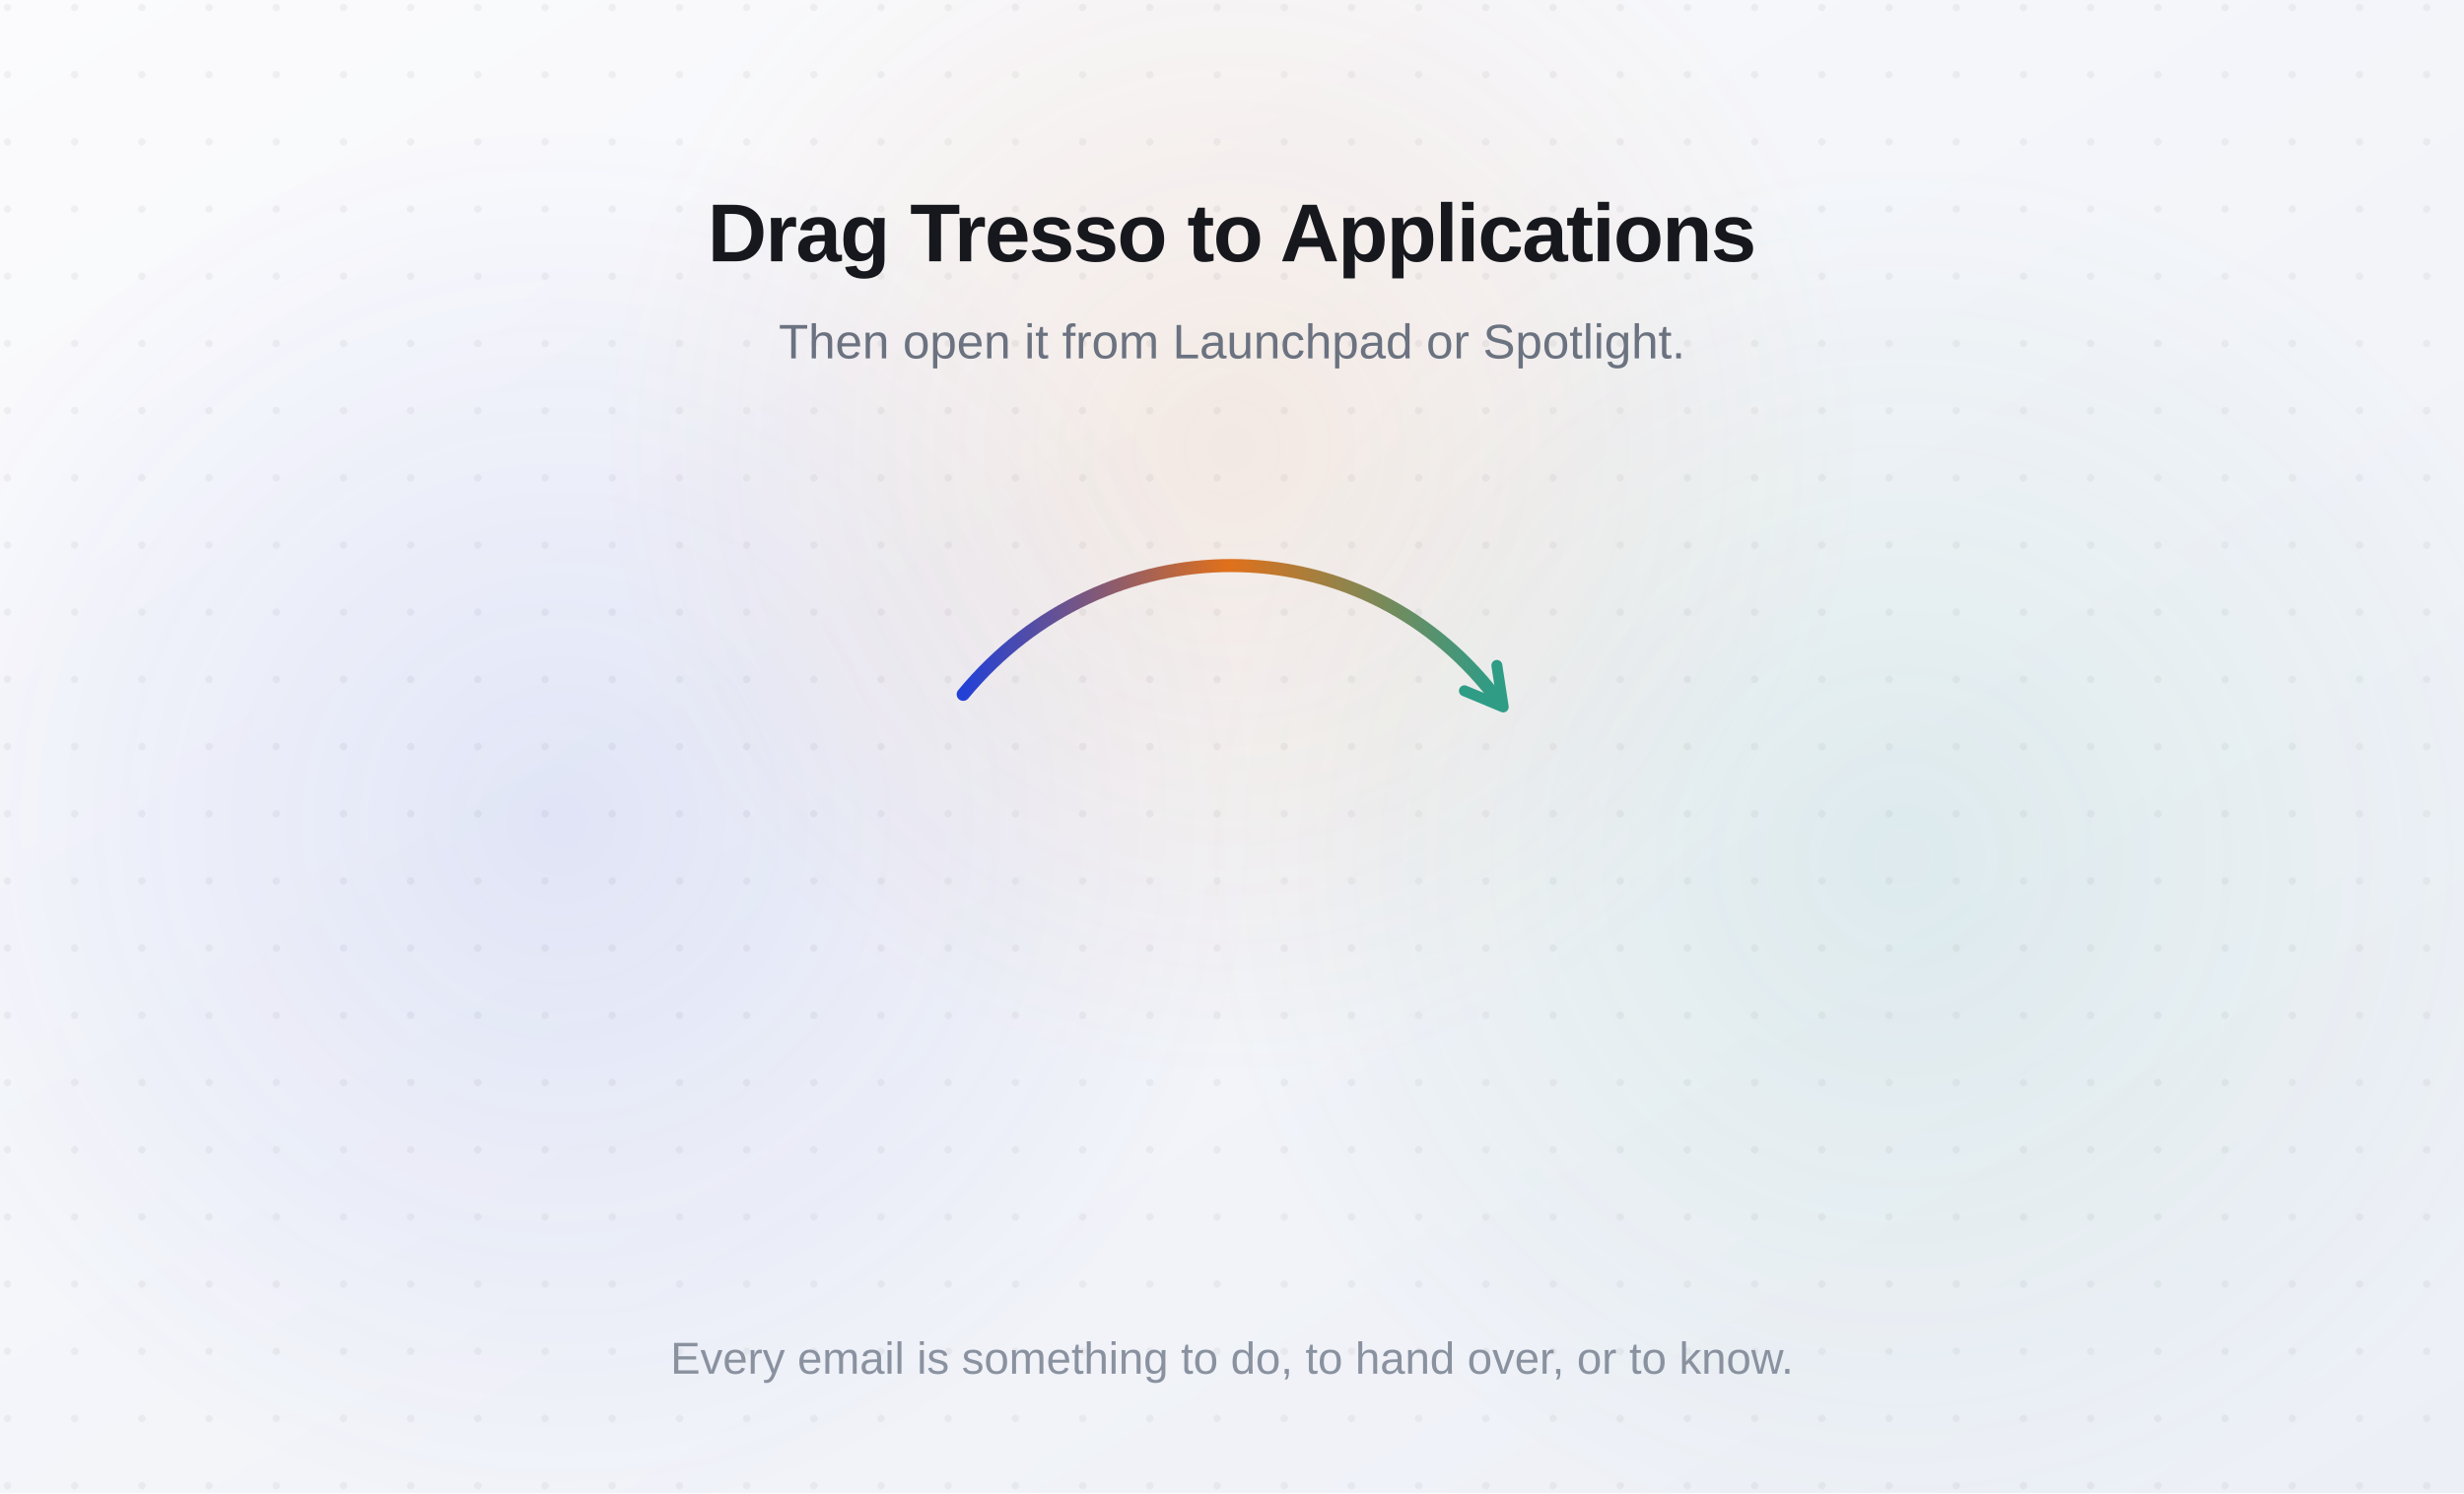
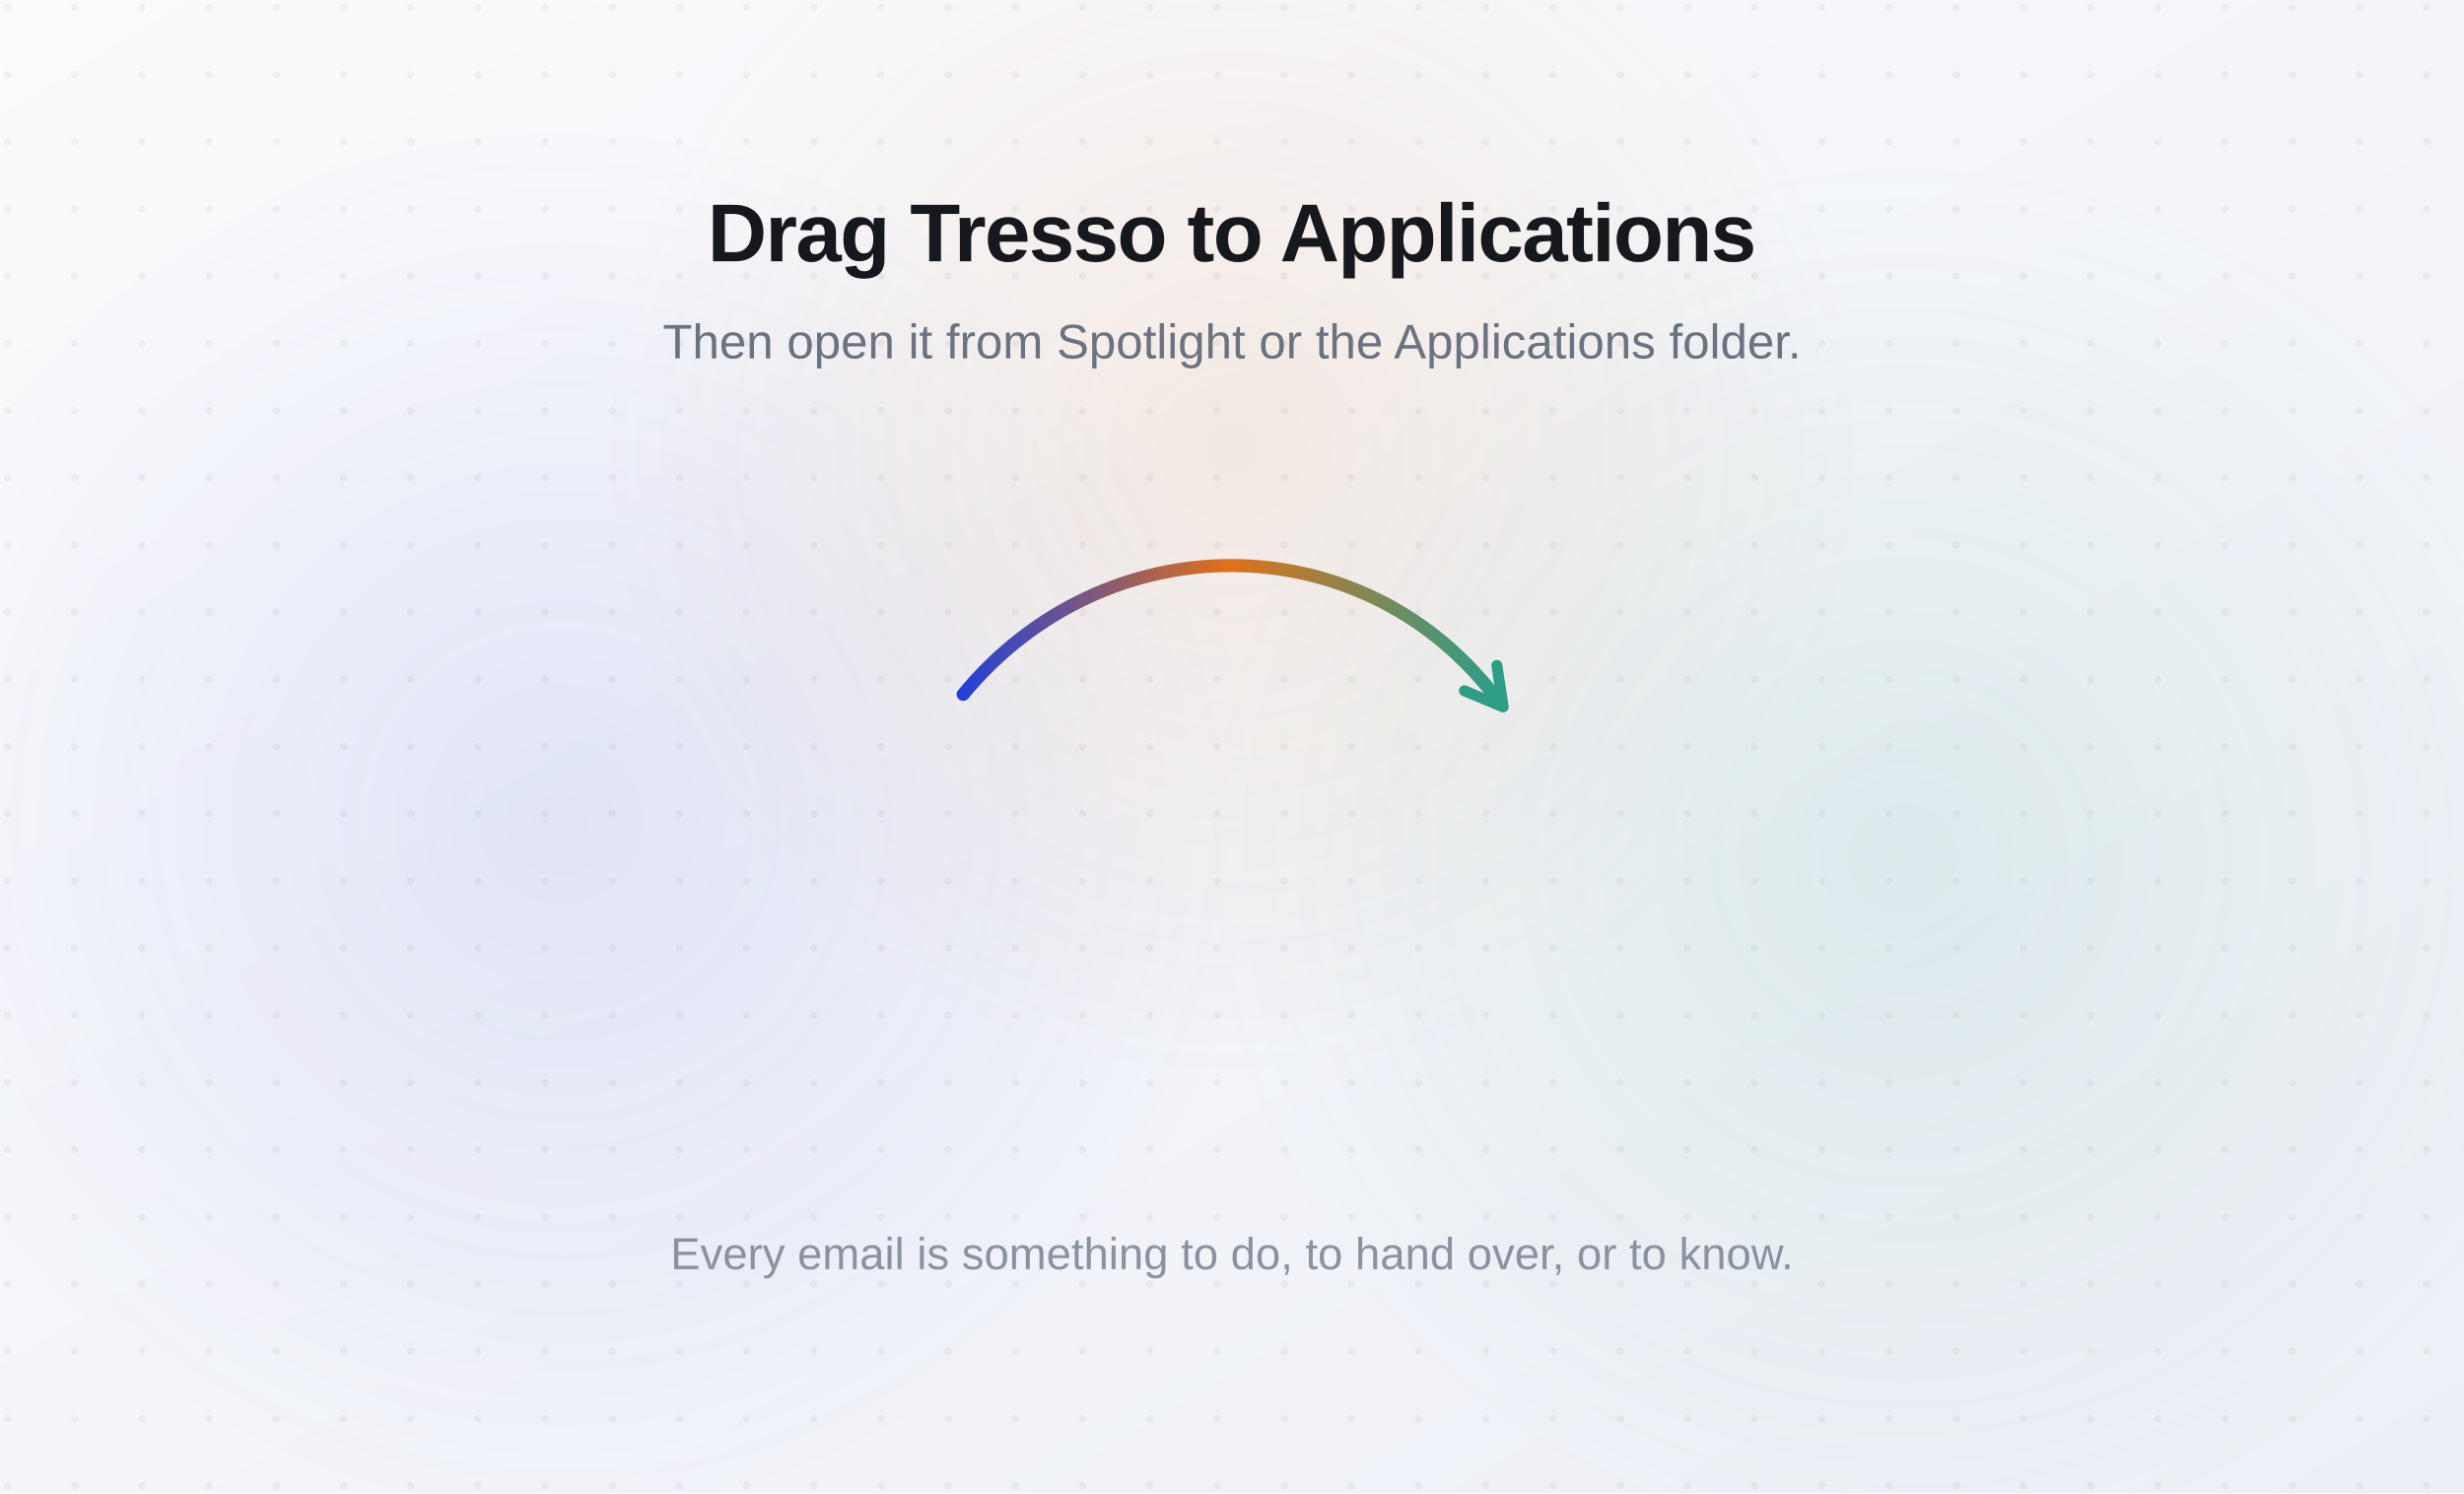
<svg xmlns="http://www.w3.org/2000/svg" width="660" height="400" viewBox="0 0 660 400">
  <defs>
    <linearGradient id="bg" x1="0" y1="0" x2="1" y2="1">
      <stop offset="0" stop-color="#FBFBFD" />
      <stop offset="1" stop-color="#ECEFF6" />
    </linearGradient>
    <radialGradient id="glowDo">
      <stop offset="0" stop-color="#2341D6" stop-opacity="0.10" />
      <stop offset="1" stop-color="#2341D6" stop-opacity="0" />
    </radialGradient>
    <radialGradient id="glowHand">
      <stop offset="0" stop-color="#E0701B" stop-opacity="0.10" />
      <stop offset="1" stop-color="#E0701B" stop-opacity="0" />
    </radialGradient>
    <radialGradient id="glowKnow">
      <stop offset="0" stop-color="#2F9C86" stop-opacity="0.10" />
      <stop offset="1" stop-color="#2F9C86" stop-opacity="0" />
    </radialGradient>
    <linearGradient id="arrow" x1="0" y1="0" x2="1" y2="0">
      <stop offset="0" stop-color="#2341D6" />
      <stop offset="0.5" stop-color="#E0701B" />
      <stop offset="1" stop-color="#2F9C86" />
    </linearGradient>
    <marker id="head" viewBox="0 0 12 12" refX="6" refY="6" markerWidth="4.2" markerHeight="4.2" markerUnits="strokeWidth" orient="auto">
      <path d="M 1.5 1.5 L 9.5 6 L 1.5 10.5" fill="none" stroke="#2F9C86" stroke-width="2.4" stroke-linecap="round" stroke-linejoin="round" />
    </marker>
    <pattern id="dots" width="18" height="18" patternUnits="userSpaceOnUse">
      <circle cx="2" cy="2" r="1" fill="#16181D" fill-opacity="0.05" />
    </pattern>
  </defs>
  <rect width="660" height="400" fill="url(#bg)" />
  <rect width="660" height="400" fill="url(#dots)" />
  <circle cx="150" cy="220" r="190" fill="url(#glowDo)" />
  <circle cx="330" cy="120" r="170" fill="url(#glowHand)" />
  <circle cx="510" cy="230" r="190" fill="url(#glowKnow)" />
  <text x="330" y="70" text-anchor="middle" font-family="-apple-system, 'SF Pro Display', 'Helvetica Neue', Arial, sans-serif" font-size="22" font-weight="700" letter-spacing="-0.4" fill="#16181D">Drag Tresso to Applications</text>
-   <text x="330" y="96" text-anchor="middle" font-family="-apple-system, 'SF Pro Text', 'Helvetica Neue', Arial, sans-serif" font-size="13" fill="#6B7280">Then open it from Launchpad or Spotlight.</text>
+   <text x="330" y="96" text-anchor="middle" font-family="-apple-system, 'SF Pro Text', 'Helvetica Neue', Arial, sans-serif" font-size="13" fill="#6B7280">Then open it from Spotlight or the Applications folder.</text>
  <path d="M 258 186 C 296 140, 364 140, 400 186" fill="none" stroke="url(#arrow)" stroke-width="3.5" stroke-linecap="round" marker-end="url(#head)" />
-   <text x="330" y="368" text-anchor="middle" font-family="-apple-system, 'SF Pro Text', 'Helvetica Neue', Arial, sans-serif" font-size="12" fill="#8A92A0">Every email is something to do, to hand over, or to know.</text>
+   <text x="330" y="340" text-anchor="middle" font-family="-apple-system, 'SF Pro Text', 'Helvetica Neue', Arial, sans-serif" font-size="12" fill="#8A92A0">Every email is something to do, to hand over, or to know.</text>
</svg>
